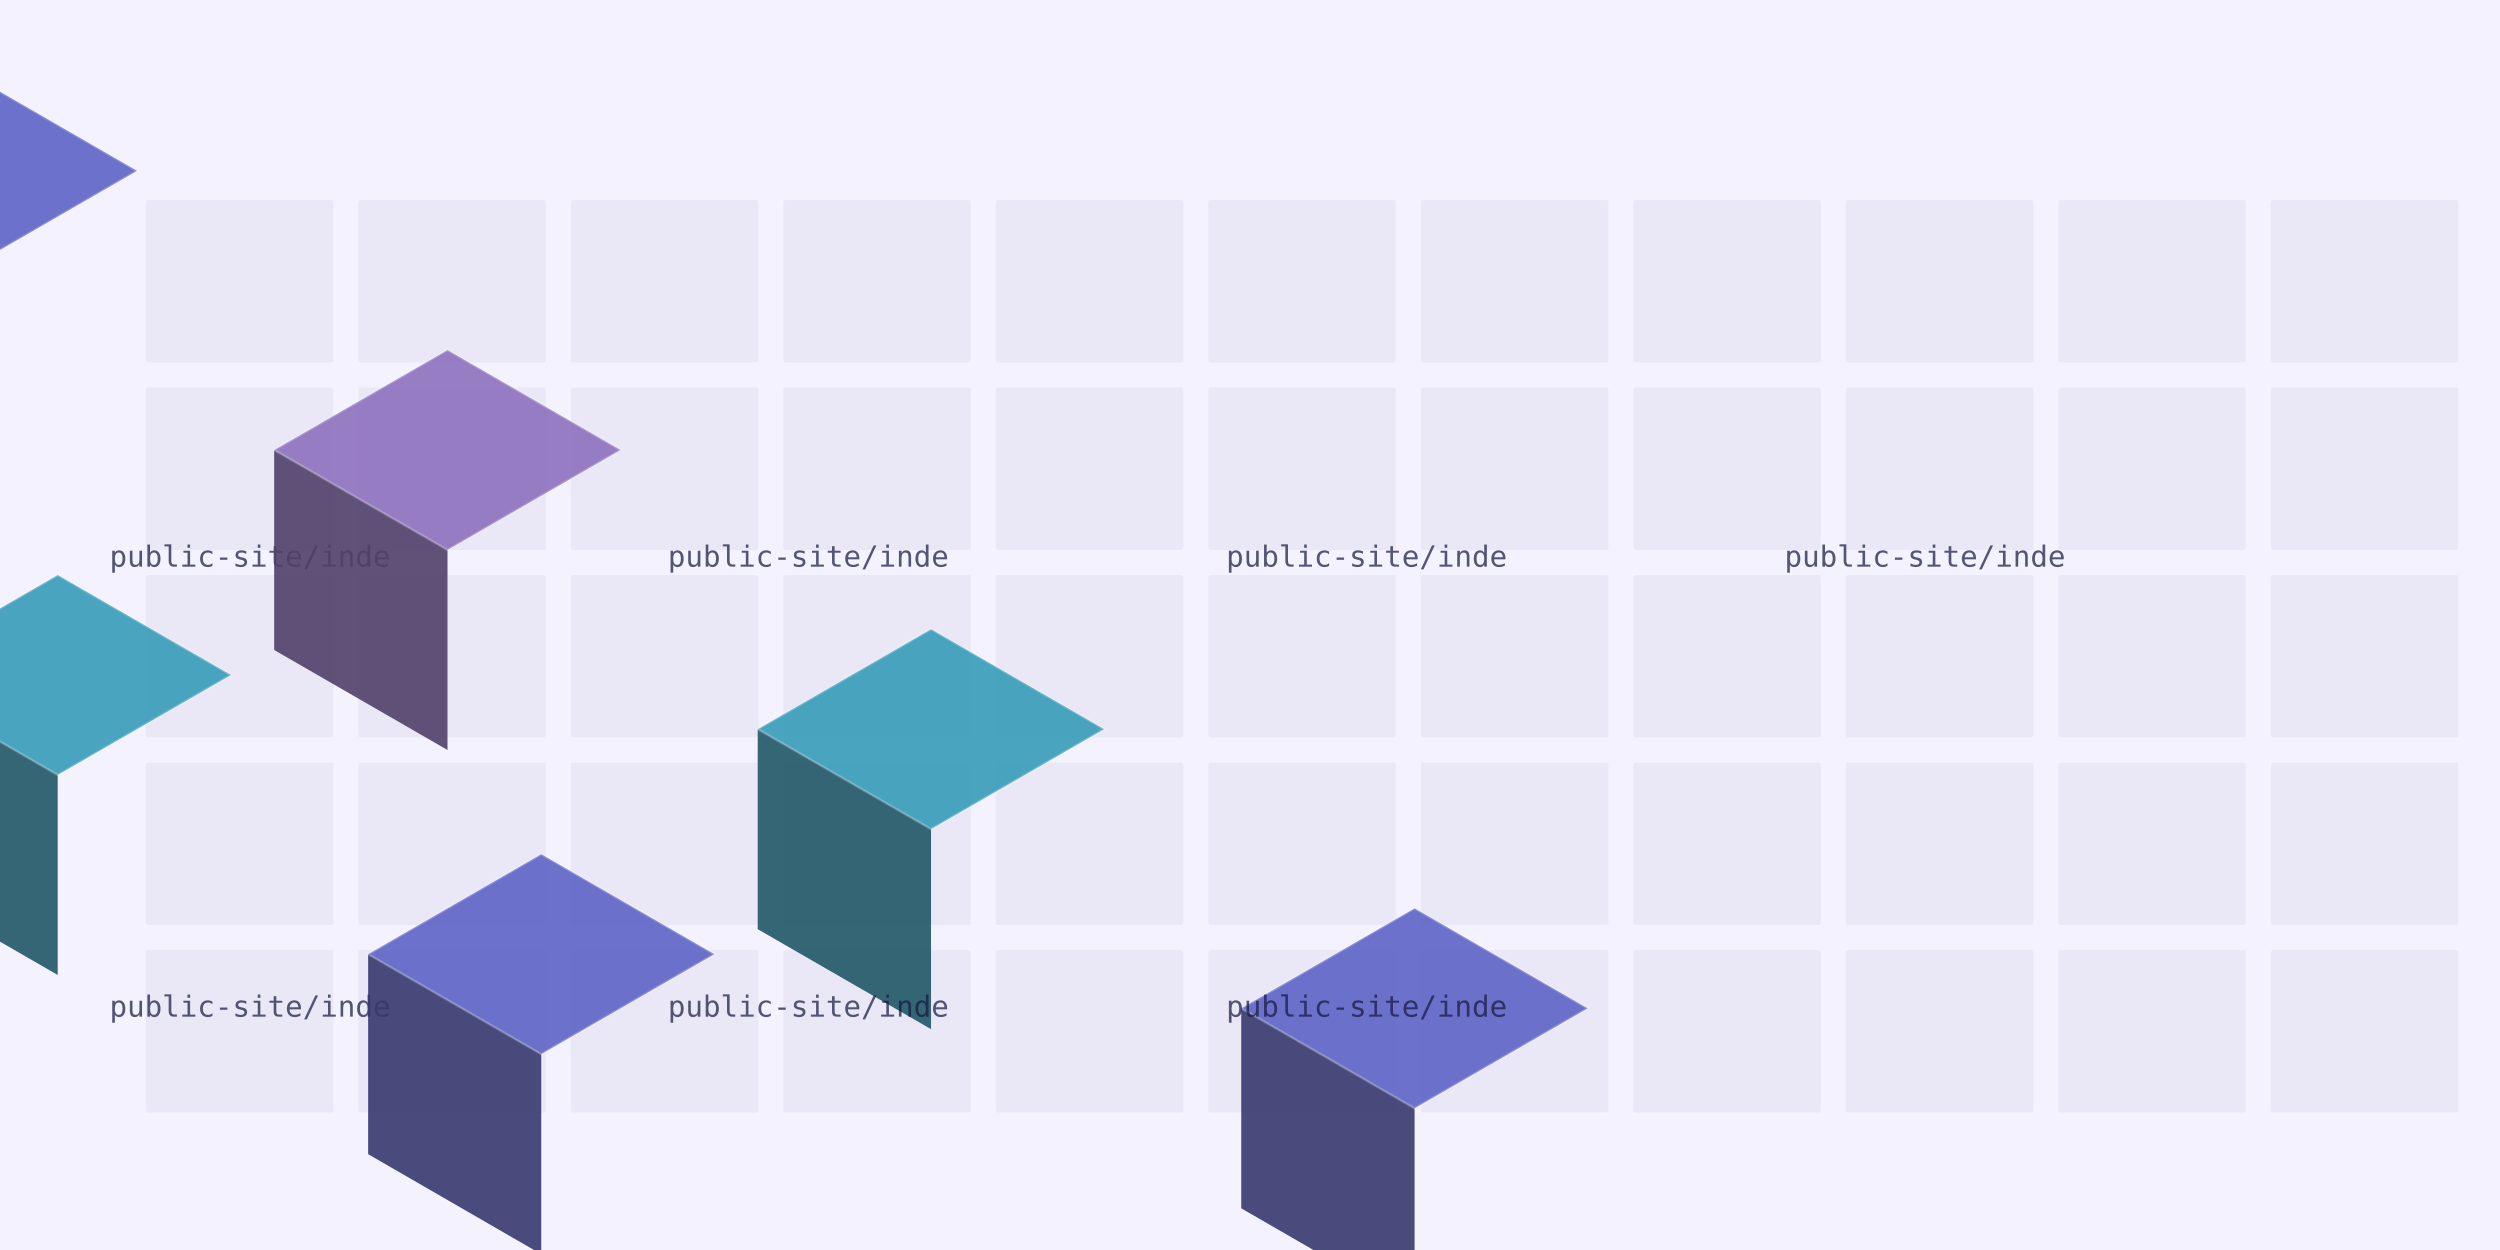
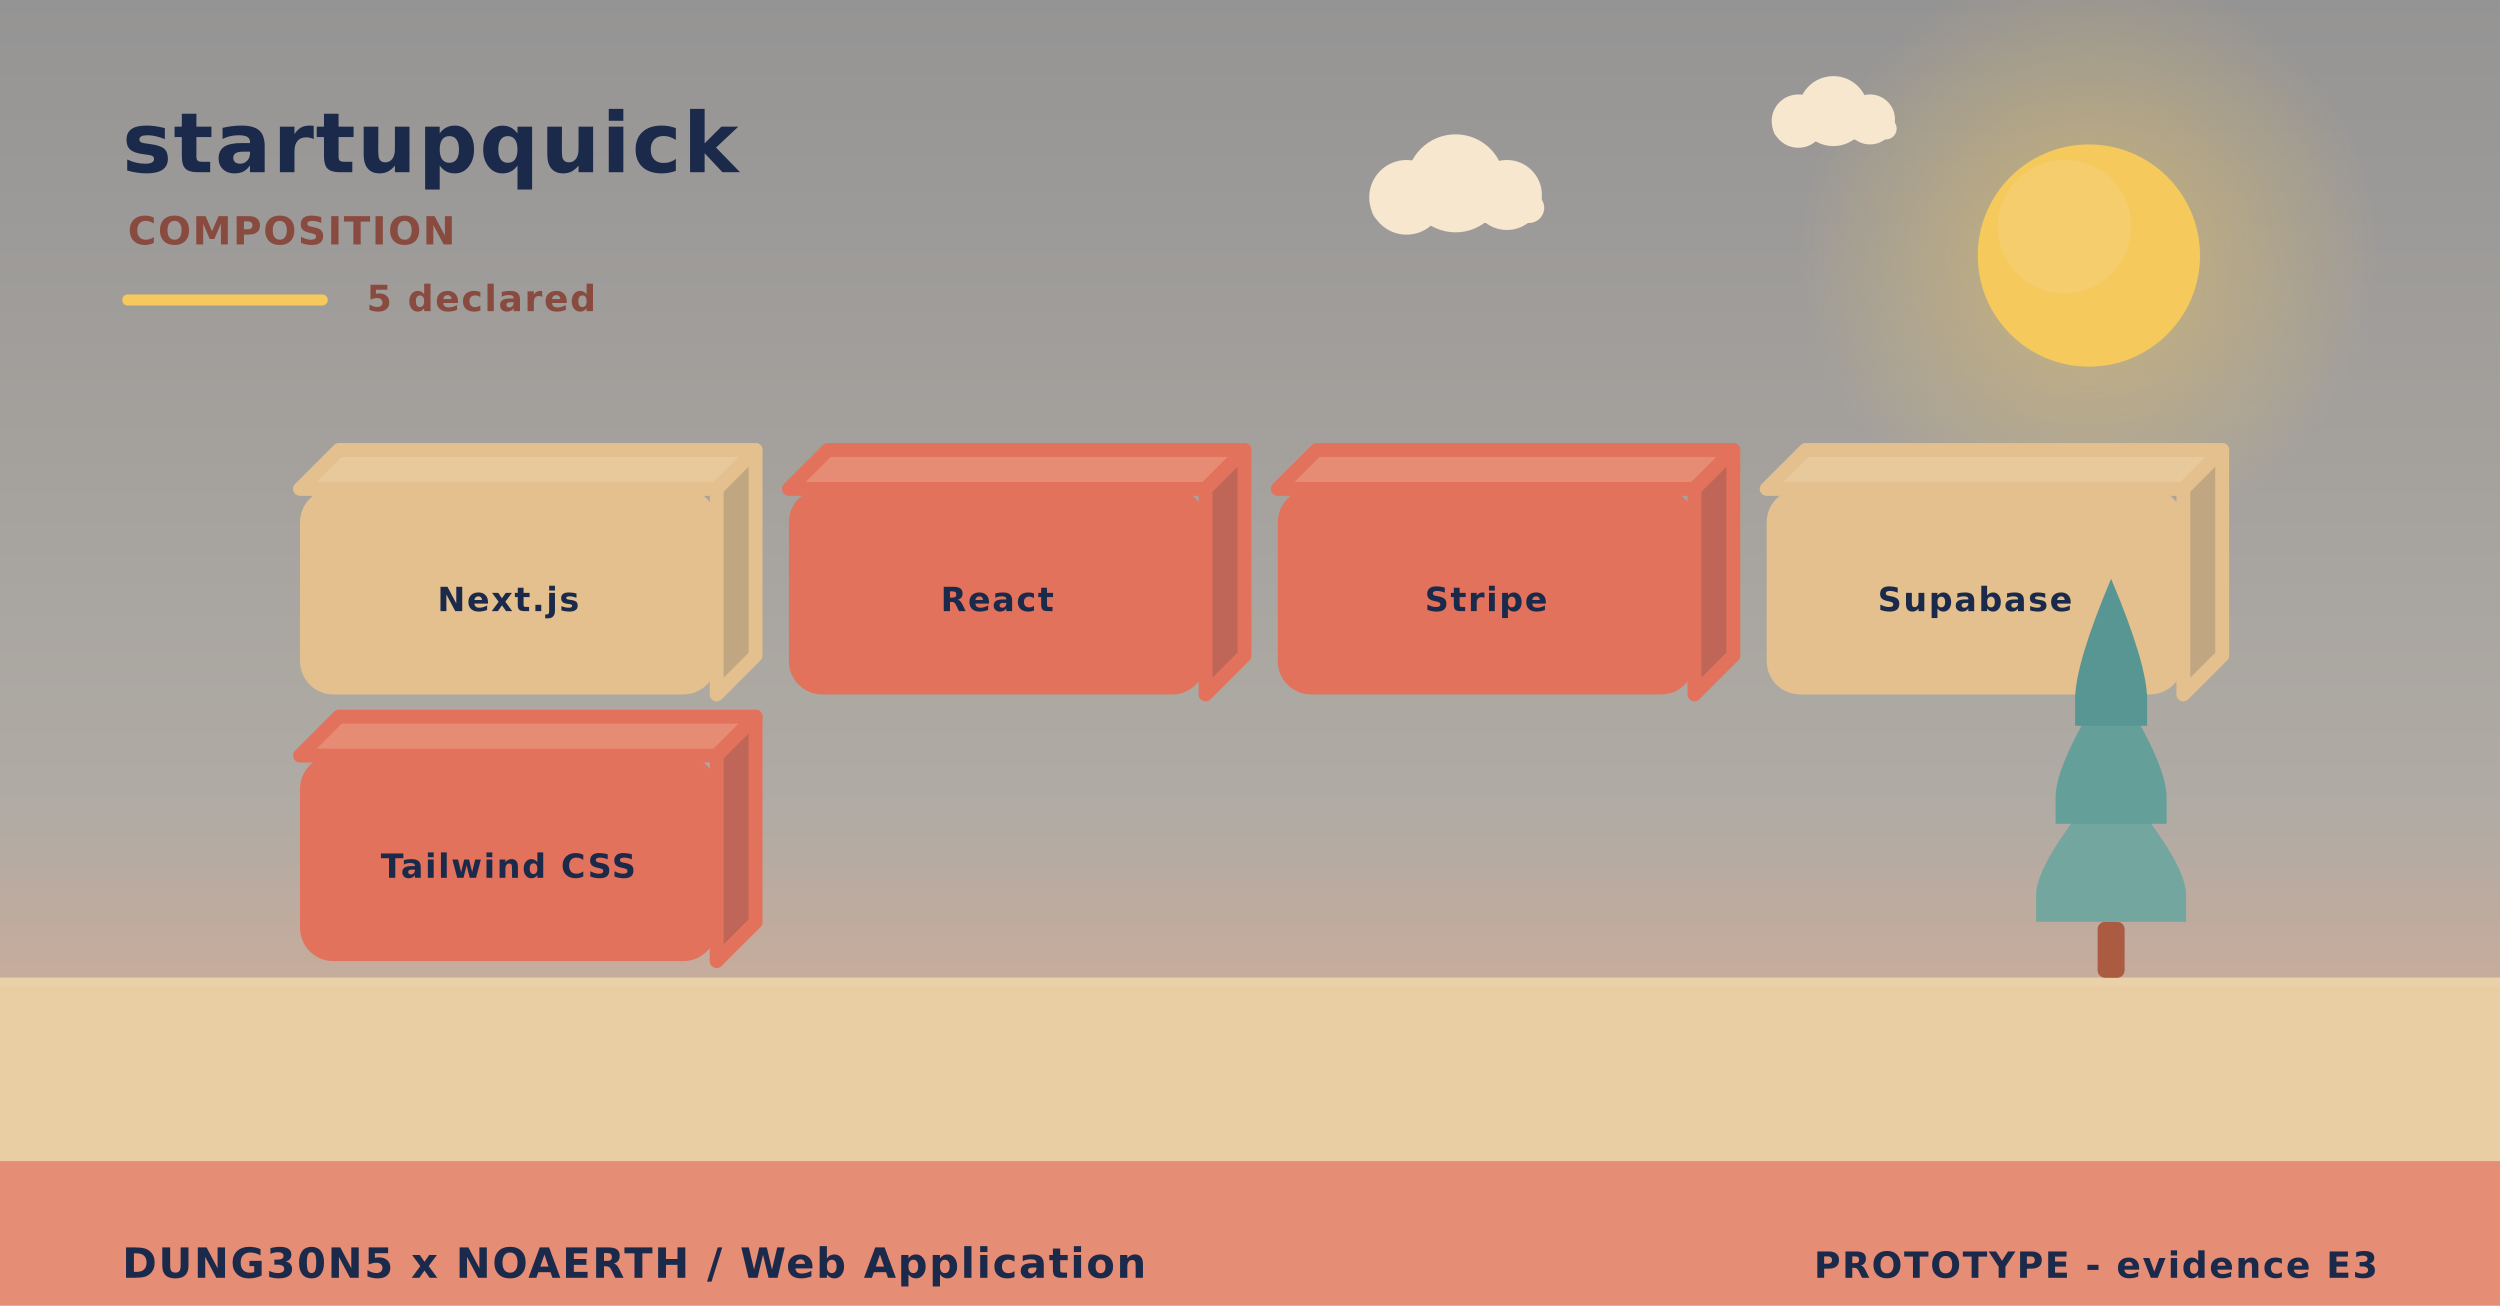
- <svg xmlns="http://www.w3.org/2000/svg" viewBox="0 0 1200 600" width="1200" height="600" role="img" aria-label="startupquick component map">
-   <rect width="1200" height="600" fill="#f4f2ff" />
-   <defs>
-     <linearGradient id="gc" x1="0" y1="0" x2="1" y2="1">
-       <stop offset="0%" stop-color="#6166c7" />
-       <stop offset="100%" stop-color="#8f73be" />
-     </linearGradient>
-   </defs>
-   <rect x="70.00" y="96.00" width="90.00" height="78.00" rx="1.20" fill="#171a40" opacity="0.05" />
-   <rect x="172.00" y="96.00" width="90.00" height="78.00" rx="1.20" fill="#171a40" opacity="0.05" />
-   <rect x="274.00" y="96.00" width="90.00" height="78.00" rx="1.20" fill="#171a40" opacity="0.05" />
-   <rect x="376.00" y="96.00" width="90.00" height="78.00" rx="1.20" fill="#171a40" opacity="0.05" />
-   <rect x="478.00" y="96.00" width="90.00" height="78.00" rx="1.20" fill="#171a40" opacity="0.05" />
-   <rect x="580.00" y="96.00" width="90.00" height="78.00" rx="1.20" fill="#171a40" opacity="0.05" />
-   <rect x="682.00" y="96.00" width="90.00" height="78.00" rx="1.20" fill="#171a40" opacity="0.05" />
-   <rect x="784.00" y="96.00" width="90.00" height="78.00" rx="1.20" fill="#171a40" opacity="0.05" />
-   <rect x="886.00" y="96.00" width="90.00" height="78.00" rx="1.20" fill="#171a40" opacity="0.05" />
-   <rect x="988.00" y="96.00" width="90.00" height="78.00" rx="1.20" fill="#171a40" opacity="0.05" />
-   <rect x="1090.00" y="96.00" width="90.00" height="78.00" rx="1.20" fill="#171a40" opacity="0.05" />
-   <rect x="70.00" y="186.00" width="90.00" height="78.00" rx="1.20" fill="#171a40" opacity="0.05" />
-   <rect x="172.00" y="186.00" width="90.00" height="78.00" rx="1.20" fill="#171a40" opacity="0.05" />
-   <rect x="274.00" y="186.00" width="90.00" height="78.00" rx="1.20" fill="#171a40" opacity="0.05" />
-   <rect x="376.00" y="186.00" width="90.00" height="78.00" rx="1.20" fill="#171a40" opacity="0.05" />
-   <rect x="478.00" y="186.00" width="90.00" height="78.00" rx="1.20" fill="#171a40" opacity="0.05" />
-   <rect x="580.00" y="186.00" width="90.00" height="78.00" rx="1.20" fill="#171a40" opacity="0.05" />
-   <rect x="682.00" y="186.00" width="90.00" height="78.00" rx="1.20" fill="#171a40" opacity="0.05" />
-   <rect x="784.00" y="186.00" width="90.00" height="78.00" rx="1.20" fill="#171a40" opacity="0.05" />
-   <rect x="886.00" y="186.00" width="90.00" height="78.00" rx="1.20" fill="#171a40" opacity="0.05" />
-   <rect x="988.00" y="186.00" width="90.00" height="78.00" rx="1.20" fill="#171a40" opacity="0.05" />
-   <rect x="1090.00" y="186.00" width="90.00" height="78.00" rx="1.20" fill="#171a40" opacity="0.05" />
-   <rect x="70.00" y="276.00" width="90.00" height="78.00" rx="1.20" fill="#171a40" opacity="0.05" />
-   <rect x="172.00" y="276.00" width="90.00" height="78.00" rx="1.20" fill="#171a40" opacity="0.05" />
-   <rect x="274.00" y="276.00" width="90.00" height="78.00" rx="1.20" fill="#171a40" opacity="0.05" />
-   <rect x="376.00" y="276.00" width="90.00" height="78.00" rx="1.20" fill="#171a40" opacity="0.05" />
-   <rect x="478.00" y="276.00" width="90.00" height="78.00" rx="1.20" fill="#171a40" opacity="0.05" />
-   <rect x="580.00" y="276.00" width="90.00" height="78.00" rx="1.20" fill="#171a40" opacity="0.05" />
-   <rect x="682.00" y="276.00" width="90.00" height="78.00" rx="1.20" fill="#171a40" opacity="0.05" />
-   <rect x="784.00" y="276.00" width="90.00" height="78.00" rx="1.20" fill="#171a40" opacity="0.05" />
-   <rect x="886.00" y="276.00" width="90.00" height="78.00" rx="1.20" fill="#171a40" opacity="0.05" />
-   <rect x="988.00" y="276.00" width="90.00" height="78.00" rx="1.20" fill="#171a40" opacity="0.05" />
-   <rect x="1090.00" y="276.00" width="90.00" height="78.00" rx="1.20" fill="#171a40" opacity="0.05" />
-   <rect x="70.00" y="366.00" width="90.00" height="78.00" rx="1.20" fill="#171a40" opacity="0.05" />
-   <rect x="172.00" y="366.00" width="90.00" height="78.00" rx="1.20" fill="#171a40" opacity="0.05" />
-   <rect x="274.00" y="366.00" width="90.00" height="78.00" rx="1.20" fill="#171a40" opacity="0.05" />
-   <rect x="376.00" y="366.00" width="90.00" height="78.00" rx="1.20" fill="#171a40" opacity="0.05" />
-   <rect x="478.00" y="366.00" width="90.00" height="78.00" rx="1.20" fill="#171a40" opacity="0.05" />
-   <rect x="580.00" y="366.00" width="90.00" height="78.00" rx="1.20" fill="#171a40" opacity="0.05" />
-   <rect x="682.00" y="366.00" width="90.00" height="78.00" rx="1.20" fill="#171a40" opacity="0.05" />
-   <rect x="784.00" y="366.00" width="90.00" height="78.00" rx="1.20" fill="#171a40" opacity="0.05" />
-   <rect x="886.00" y="366.00" width="90.00" height="78.00" rx="1.20" fill="#171a40" opacity="0.05" />
-   <rect x="988.00" y="366.00" width="90.00" height="78.00" rx="1.20" fill="#171a40" opacity="0.05" />
-   <rect x="1090.00" y="366.00" width="90.00" height="78.00" rx="1.20" fill="#171a40" opacity="0.05" />
-   <rect x="70.00" y="456.00" width="90.00" height="78.00" rx="1.20" fill="#171a40" opacity="0.05" />
-   <rect x="172.00" y="456.00" width="90.00" height="78.00" rx="1.20" fill="#171a40" opacity="0.05" />
-   <rect x="274.00" y="456.00" width="90.00" height="78.00" rx="1.20" fill="#171a40" opacity="0.05" />
-   <rect x="376.00" y="456.00" width="90.00" height="78.00" rx="1.20" fill="#171a40" opacity="0.05" />
-   <rect x="478.00" y="456.00" width="90.00" height="78.00" rx="1.20" fill="#171a40" opacity="0.05" />
-   <rect x="580.00" y="456.00" width="90.00" height="78.00" rx="1.20" fill="#171a40" opacity="0.05" />
-   <rect x="682.00" y="456.00" width="90.00" height="78.00" rx="1.20" fill="#171a40" opacity="0.05" />
-   <rect x="784.00" y="456.00" width="90.00" height="78.00" rx="1.20" fill="#171a40" opacity="0.05" />
-   <rect x="886.00" y="456.00" width="90.00" height="78.00" rx="1.20" fill="#171a40" opacity="0.05" />
-   <rect x="988.00" y="456.00" width="90.00" height="78.00" rx="1.20" fill="#171a40" opacity="0.05" />
-   <rect x="1090.00" y="456.00" width="90.00" height="78.00" rx="1.20" fill="#171a40" opacity="0.05" />
-   <g transform="rotate(0 120 140)">
-     <polygon points="-17.3,34.0 65.8,82.0 -17.3,130.0 -100.5,82.0" fill="#6166c7" opacity="0.92" />
-     <polygon points="-100.5,82.0 -17.3,130.0 -17.3,226.0 -100.5,178.0" fill="#35386d" opacity="0.9" />
-     <polygon points="-17.3,34.0 65.8,82.0 -17.3,130.0 -100.5,82.0" fill="none" stroke="rgba(255,255,255,0.220)" stroke-width="1.2" />
-     <animateTransform attributeName="transform" type="rotate" values="-32.0 0.00 0.00 0.0 0.00 0.00" dur="7.55s" begin="0.0s" repeatCount="indefinite" />
+ <svg xmlns="http://www.w3.org/2000/svg" width="900" height="470" viewBox="0 0 900 470" role="img" aria-label="startupquick - how it is composed">
+   <linearGradient id="skyc" x1="0" y1="0" x2="0" y2="1">
+     <stop offset="0" stop-color="#959494" />
+     <stop offset="0.62" stop-color="#b0aba4" />
+     <stop offset="1" stop-color="#f3ad8a" />
+   </linearGradient>
+   <rect width="900" height="470" fill="url(#skyc)" />
+   <radialGradient id="sunc">
+     <stop offset="0.35" stop-color="#f5c95c" stop-opacity="0.34" />
+     <stop offset="1" stop-color="#f5c95c" stop-opacity="0" />
+   </radialGradient>
+   <circle cx="752" cy="92" r="104" fill="url(#sunc)" />
+   <circle cx="752" cy="92" r="40" fill="#f5c95c" />
+   <circle cx="743.2" cy="81.6" r="24" fill="#f5d27e" opacity="0.5" />
+   <g>
+     <circle cx="524" cy="66" r="17.64" fill="#f6e7ce" />
+     <circle cx="506.36" cy="71.04" r="13.44" fill="#f6e7ce" />
+     <circle cx="542.48" cy="70.2" r="12.6" fill="#f6e7ce" />
+     <rect x="493.76" y="69.36" width="62.16" height="10.92" rx="5.46" fill="#f6e7ce" />
+     <animateTransform attributeName="transform" type="translate" values="0 0;24 0;0 0" dur="36s" begin="0s" repeatCount="indefinite" />
  </g>
-   <text x="120" y="272" font-family="ui-monospace,Menlo,monospace" font-size="14" fill="rgba(23,26,64,0.720)" text-anchor="middle">public-site/inde</text>
-   <g transform="rotate(0 388 140)">
-     <polygon points="214.8,168.0 297.9,216.0 214.8,264.0 131.6,216.0" fill="#8f73be" opacity="0.92" />
-     <polygon points="131.6,216.0 214.8,264.0 214.8,360.0 131.6,312.0" fill="#4f3f68" opacity="0.9" />
-     <polygon points="214.8,168.0 297.9,216.0 214.8,264.0 131.6,216.0" fill="none" stroke="rgba(255,255,255,0.220)" stroke-width="1.2" />
-     <animateTransform attributeName="transform" type="rotate" values="-32.0 0.00 0.00 0.0 0.00 0.00" dur="7.55s" begin="0.4s" repeatCount="indefinite" />
+   <g>
+     <circle cx="660" cy="40" r="12.6" fill="#f6e7ce" />
+     <circle cx="647.4" cy="43.6" r="9.6" fill="#f6e7ce" />
+     <circle cx="673.2" cy="43" r="9" fill="#f6e7ce" />
+     <rect x="638.4" y="42.4" width="44.4" height="7.8" rx="3.9" fill="#f6e7ce" />
+     <animateTransform attributeName="transform" type="translate" values="0 0;-18 0;0 0" dur="46s" begin="3s" repeatCount="indefinite" />
  </g>
-   <text x="388" y="272" font-family="ui-monospace,Menlo,monospace" font-size="14" fill="rgba(23,26,64,0.720)" text-anchor="middle">public-site/inde</text>
-   <g transform="rotate(0 656 140)">
-     <polygon points="446.9,302.0 530.0,350.0 446.9,398.0 363.7,350.0" fill="#3b9dbb" opacity="0.92" />
-     <polygon points="363.7,350.0 446.9,398.0 446.9,494.0 363.7,446.0" fill="#205667" opacity="0.9" />
-     <polygon points="446.9,302.0 530.0,350.0 446.9,398.0 363.7,350.0" fill="none" stroke="rgba(255,255,255,0.220)" stroke-width="1.2" />
-     <animateTransform attributeName="transform" type="rotate" values="-32.0 0.00 0.00 0.0 0.00 0.00" dur="7.55s" begin="0.8s" repeatCount="indefinite" />
+   <rect x="0" y="352" width="900" height="118" fill="#e9cda3" />
+   <rect x="0" y="352" width="900" height="3" fill="#ebd1a9" />
+   <text x="44" y="62" font-family="Verdana,DejaVu Sans,sans-serif" font-size="30" font-weight="700" letter-spacing="0.6" fill="#1b2a4a" text-anchor="start">startupquick</text>
+   <text x="46" y="88" font-family="Verdana,DejaVu Sans,sans-serif" font-size="14" font-weight="700" letter-spacing="0.6" fill="#894b3f" text-anchor="start">COMPOSITION</text>
+   <rect x="44" y="106" width="74" height="4" rx="2" fill="#f5c95c" />
+   <text x="132" y="112" font-family="Verdana,DejaVu Sans,sans-serif" font-size="13" font-weight="700" letter-spacing="0.6" fill="#894b3f" text-anchor="start">5 declared</text>
+   <g>
+     <path d="M108,176 L258,176 L272,162 L122,162 Z" fill="#e7c99b" stroke="#e3c08d" stroke-width="5" stroke-linejoin="round" />
+     <path d="M258,176 L272,162 L272,236 L258,250 Z" fill="#c1a682" stroke="#e3c08d" stroke-width="5" stroke-linejoin="round" />
+     <rect x="108" y="176" width="150" height="74" rx="12" fill="#e3c08d" />
+     <animateTransform attributeName="transform" type="translate" values="0 10;0 0" dur="0.75s" begin="0s" fill="freeze" />
  </g>
-   <text x="656" y="272" font-family="ui-monospace,Menlo,monospace" font-size="14" fill="rgba(23,26,64,0.720)" text-anchor="middle">public-site/inde</text>
-   <g transform="rotate(0 924 140)">
-     <polygon points="679.0,436.0 762.1,484.0 679.0,532.0 595.8,484.0" fill="#6166c7" opacity="0.92" />
-     <polygon points="595.8,484.0 679.0,532.0 679.0,628.0 595.8,580.0" fill="#35386d" opacity="0.9" />
-     <polygon points="679.0,436.0 762.1,484.0 679.0,532.0 595.8,484.0" fill="none" stroke="rgba(255,255,255,0.220)" stroke-width="1.2" />
-     <animateTransform attributeName="transform" type="rotate" values="-32.0 0.00 0.00 0.0 0.00 0.00" dur="7.55s" begin="1.2s" repeatCount="indefinite" />
+   <text x="183" y="220" font-family="Verdana,DejaVu Sans,sans-serif" font-size="12" font-weight="700" letter-spacing="0.6" fill="#1b2a4a" text-anchor="middle">Next.js</text>
+   <g>
+     <path d="M284,176 L434,176 L448,162 L298,162 Z" fill="#e68c74" stroke="#e2725b" stroke-width="5" stroke-linejoin="round" />
+     <path d="M434,176 L448,162 L448,236 L434,250 Z" fill="#c06658" stroke="#e2725b" stroke-width="5" stroke-linejoin="round" />
+     <rect x="284" y="176" width="150" height="74" rx="12" fill="#e2725b" />
+     <animateTransform attributeName="transform" type="translate" values="0 10;0 0" dur="0.75s" begin="0.16s" fill="freeze" />
  </g>
-   <text x="924" y="272" font-family="ui-monospace,Menlo,monospace" font-size="14" fill="rgba(23,26,64,0.720)" text-anchor="middle">public-site/inde</text>
-   <g transform="rotate(0 120 356)">
-     <polygon points="-204.4,142.0 -121.2,190.0 -204.4,238.0 -287.5,190.0" fill="#8f73be" opacity="0.92" />
-     <polygon points="-287.5,190.0 -204.4,238.0 -204.4,334.0 -287.5,286.0" fill="#4f3f68" opacity="0.9" />
-     <polygon points="-204.4,142.0 -121.2,190.0 -204.4,238.0 -287.5,190.0" fill="none" stroke="rgba(255,255,255,0.220)" stroke-width="1.2" />
-     <animateTransform attributeName="transform" type="rotate" values="-32.0 0.00 0.00 0.0 0.00 0.00" dur="7.55s" begin="1.6s" repeatCount="indefinite" />
+   <text x="359" y="220" font-family="Verdana,DejaVu Sans,sans-serif" font-size="12" font-weight="700" letter-spacing="0.6" fill="#1b2a4a" text-anchor="middle">React</text>
+   <g>
+     <path d="M460,176 L610,176 L624,162 L474,162 Z" fill="#e68c74" stroke="#e2725b" stroke-width="5" stroke-linejoin="round" />
+     <path d="M610,176 L624,162 L624,236 L610,250 Z" fill="#c06658" stroke="#e2725b" stroke-width="5" stroke-linejoin="round" />
+     <rect x="460" y="176" width="150" height="74" rx="12" fill="#e2725b" />
+     <animateTransform attributeName="transform" type="translate" values="0 10;0 0" dur="0.75s" begin="0.32s" fill="freeze" />
  </g>
-   <text x="120" y="488" font-family="ui-monospace,Menlo,monospace" font-size="14" fill="rgba(23,26,64,0.720)" text-anchor="middle">public-site/inde</text>
-   <g transform="rotate(0 388 356)">
-     <polygon points="27.7,276.0 110.9,324.0 27.7,372.0 -55.4,324.0" fill="#3b9dbb" opacity="0.92" />
-     <polygon points="-55.4,324.0 27.7,372.0 27.7,468.0 -55.4,420.0" fill="#205667" opacity="0.9" />
-     <polygon points="27.7,276.0 110.9,324.0 27.7,372.0 -55.4,324.0" fill="none" stroke="rgba(255,255,255,0.220)" stroke-width="1.2" />
-     <animateTransform attributeName="transform" type="rotate" values="-32.0 0.00 0.00 0.0 0.00 0.00" dur="7.55s" begin="2.0s" repeatCount="indefinite" />
+   <text x="535" y="220" font-family="Verdana,DejaVu Sans,sans-serif" font-size="12" font-weight="700" letter-spacing="0.6" fill="#1b2a4a" text-anchor="middle">Stripe</text>
+   <g>
+     <path d="M636,176 L786,176 L800,162 L650,162 Z" fill="#e7c99b" stroke="#e3c08d" stroke-width="5" stroke-linejoin="round" />
+     <path d="M786,176 L800,162 L800,236 L786,250 Z" fill="#c1a682" stroke="#e3c08d" stroke-width="5" stroke-linejoin="round" />
+     <rect x="636" y="176" width="150" height="74" rx="12" fill="#e3c08d" />
+     <animateTransform attributeName="transform" type="translate" values="0 10;0 0" dur="0.75s" begin="0.48s" fill="freeze" />
  </g>
-   <text x="388" y="488" font-family="ui-monospace,Menlo,monospace" font-size="14" fill="rgba(23,26,64,0.720)" text-anchor="middle">public-site/inde</text>
-   <g transform="rotate(0 656 356)">
-     <polygon points="259.8,410.0 342.9,458.0 259.8,506.0 176.7,458.0" fill="#6166c7" opacity="0.92" />
-     <polygon points="176.7,458.0 259.8,506.0 259.8,602.0 176.7,554.0" fill="#35386d" opacity="0.9" />
-     <polygon points="259.8,410.0 342.9,458.0 259.8,506.0 176.7,458.0" fill="none" stroke="rgba(255,255,255,0.220)" stroke-width="1.2" />
-     <animateTransform attributeName="transform" type="rotate" values="-32.0 0.00 0.00 0.0 0.00 0.00" dur="7.55s" begin="2.4s" repeatCount="indefinite" />
+   <text x="711" y="220" font-family="Verdana,DejaVu Sans,sans-serif" font-size="12" font-weight="700" letter-spacing="0.6" fill="#1b2a4a" text-anchor="middle">Supabase</text>
+   <g>
+     <path d="M108,272 L258,272 L272,258 L122,258 Z" fill="#e68c74" stroke="#e2725b" stroke-width="5" stroke-linejoin="round" />
+     <path d="M258,272 L272,258 L272,332 L258,346 Z" fill="#c06658" stroke="#e2725b" stroke-width="5" stroke-linejoin="round" />
+     <rect x="108" y="272" width="150" height="74" rx="12" fill="#e2725b" />
+     <animateTransform attributeName="transform" type="translate" values="0 10;0 0" dur="0.75s" begin="0.64s" fill="freeze" />
  </g>
-   <text x="656" y="488" font-family="ui-monospace,Menlo,monospace" font-size="14" fill="rgba(23,26,64,0.720)" text-anchor="middle">public-site/inde</text>
+   <text x="183" y="316" font-family="Verdana,DejaVu Sans,sans-serif" font-size="12" font-weight="700" letter-spacing="0.6" fill="#1b2a4a" text-anchor="middle">Tailwind CSS</text>
+   <rect x="755.14" y="331.84" width="9.72" height="20.16" rx="2.7" fill="#ac5b43" />
+   <path d="M760,278.92 Q733,309.61 733,322.31 Q733,331.84 733,331.84 L787,331.84 Q787,331.84 787,322.31 Q787,309.61 760,278.92 Z" fill="#74a6a0" />
+   <path d="M760,243.64 Q740.02,274.33 740.02,287.03 Q740.02,296.56 740.02,296.56 L779.98,296.56 Q779.98,296.56 779.98,287.03 Q779.98,274.33 760,243.64 Z" fill="#649f9a" />
+   <path d="M760,208.36 Q747.04,239.05 747.04,251.75 Q747.04,261.28 747.04,261.28 L772.96,261.28 Q772.96,261.28 772.96,251.75 Q772.96,239.05 760,208.36 Z" fill="#589694" />
+   <rect x="0" y="418" width="900" height="52" rx="0" fill="#e68972" opacity="0.94" />
+   <text x="44" y="460" font-family="Verdana,DejaVu Sans,sans-serif" font-size="15" font-weight="700" letter-spacing="0.6" fill="#1b2a4a" text-anchor="start">DUNG30N5 x NOAERTH  /  Web Application</text>
+   <text x="856" y="460" font-family="Verdana,DejaVu Sans,sans-serif" font-size="13" font-weight="700" letter-spacing="0.6" fill="#1b2a4a" text-anchor="end">PROTOTYPE  -  evidence E3</text>
</svg>
